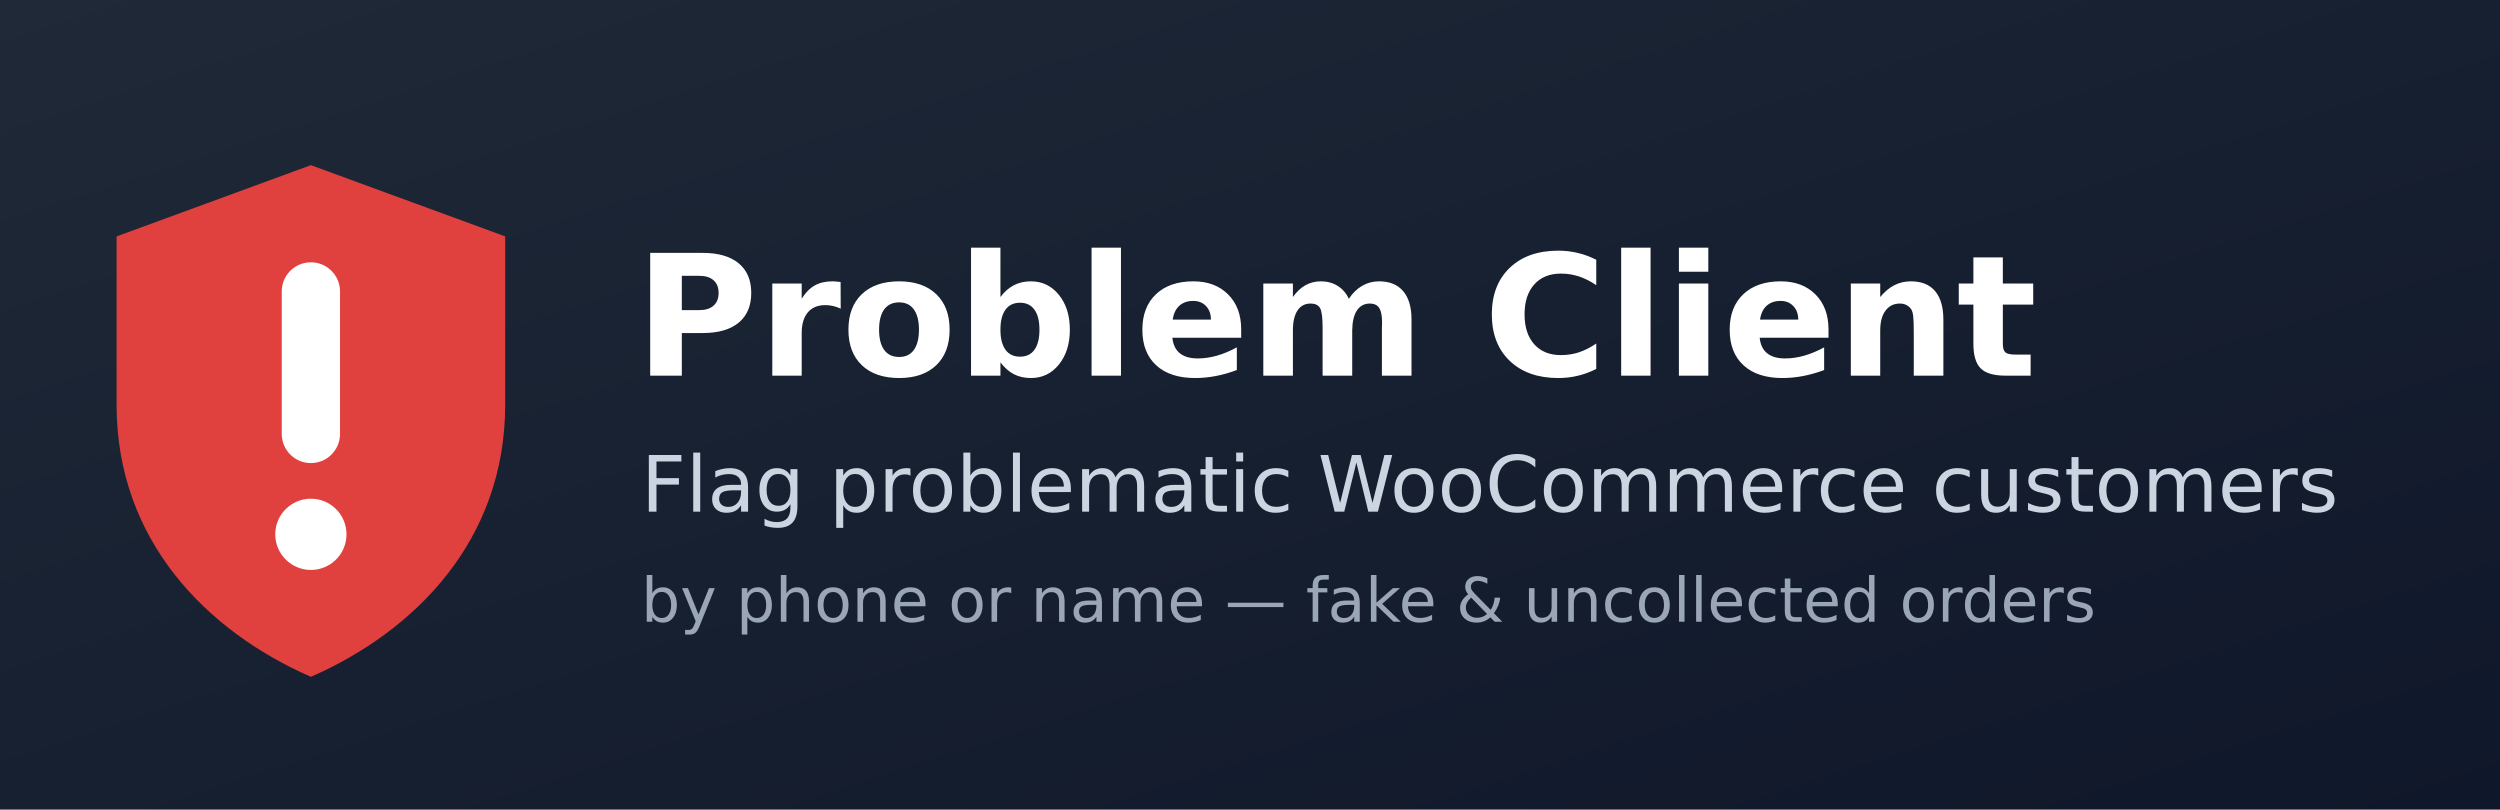
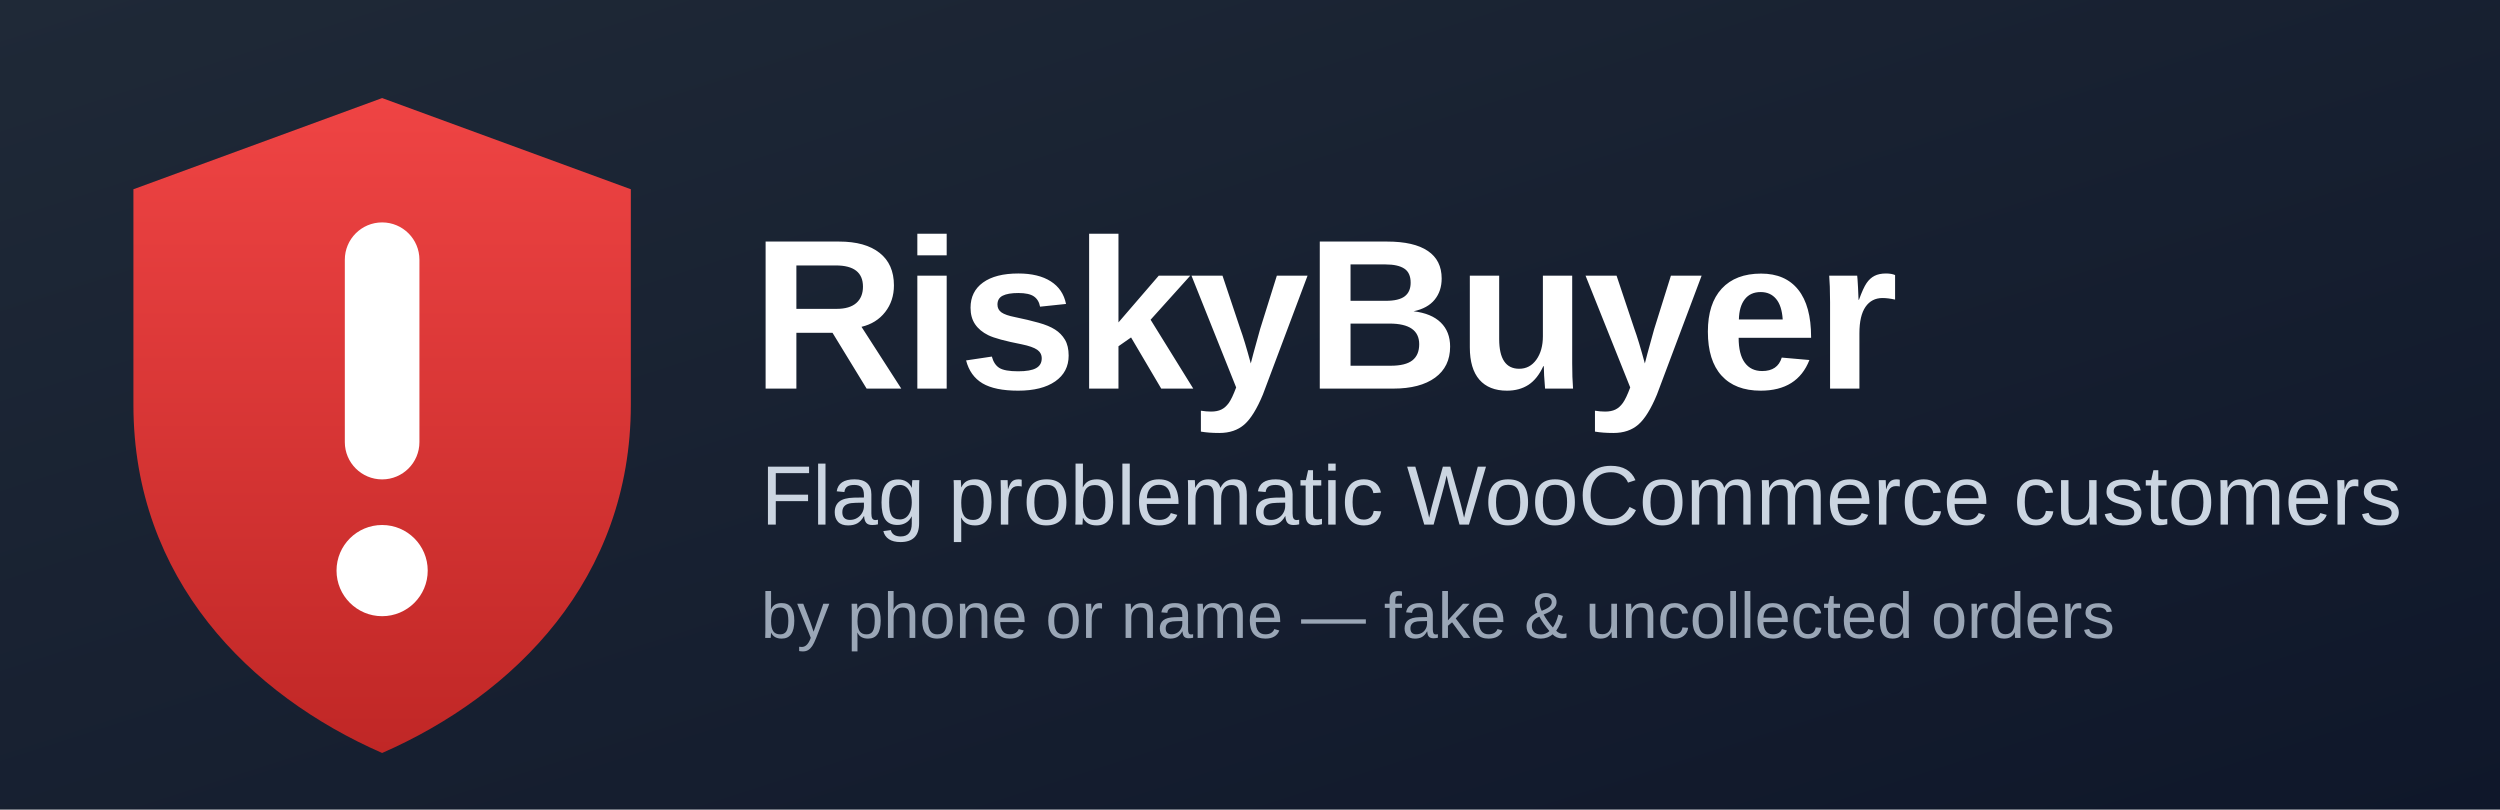
- <svg xmlns="http://www.w3.org/2000/svg" width="772" height="250" viewBox="0 0 772 250" font-family="DejaVu Sans, sans-serif">
+ <svg xmlns="http://www.w3.org/2000/svg" width="772" height="250" viewBox="0 0 772 250" font-family="-apple-system, 'Helvetica Neue', Arial, sans-serif">
  <defs>
    <linearGradient id="bg" x1="0" y1="0" x2="1" y2="1">
      <stop offset="0" stop-color="#1f2937" />
      <stop offset="1" stop-color="#0f172a" />
    </linearGradient>
+     <linearGradient id="shield" x1="0" y1="0" x2="0" y2="1">
+       <stop offset="0" stop-color="#ef4444" />
+       <stop offset="1" stop-color="#c02726" />
+     </linearGradient>
  </defs>
  <rect width="772" height="250" fill="url(#bg)" />
-   <g transform="translate(96,125)">
-     <path d="M0 -74 L60 -52 V0 C60 42 32 70 0 84 C-32 70 -60 42 -60 0 V-52 Z" fill="#e0413f" />
+   <g transform="translate(118,125) scale(1.28)">
+     <path d="M0 -74 L60 -52 V0 C60 42 32 70 0 84 C-32 70 -60 42 -60 0 V-52 Z" fill="url(#shield)" />
    <rect x="-9" y="-44" width="18" height="62" rx="9" fill="#ffffff" />
    <circle cx="0" cy="40" r="11" fill="#ffffff" />
  </g>
-   <text x="196" y="116" fill="#ffffff" font-size="52" font-weight="bold">Problem Client</text>
-   <text x="198" y="158" fill="#cbd5e1" font-size="24">Flag problematic WooCommerce customers</text>
-   <text x="198" y="192" fill="#9aa6b6" font-size="19">by phone or name — fake &amp; uncollected orders</text>
+   <text x="232" y="120" fill="#ffffff" font-size="66" font-weight="700" letter-spacing="-1">RiskyBuyer</text>
+   <text x="235" y="162" fill="#cbd5e1" font-size="26">Flag problematic WooCommerce customers</text>
+   <text x="235" y="197" fill="#9aa6b6" font-size="20">by phone or name — fake &amp; uncollected orders</text>
</svg>
